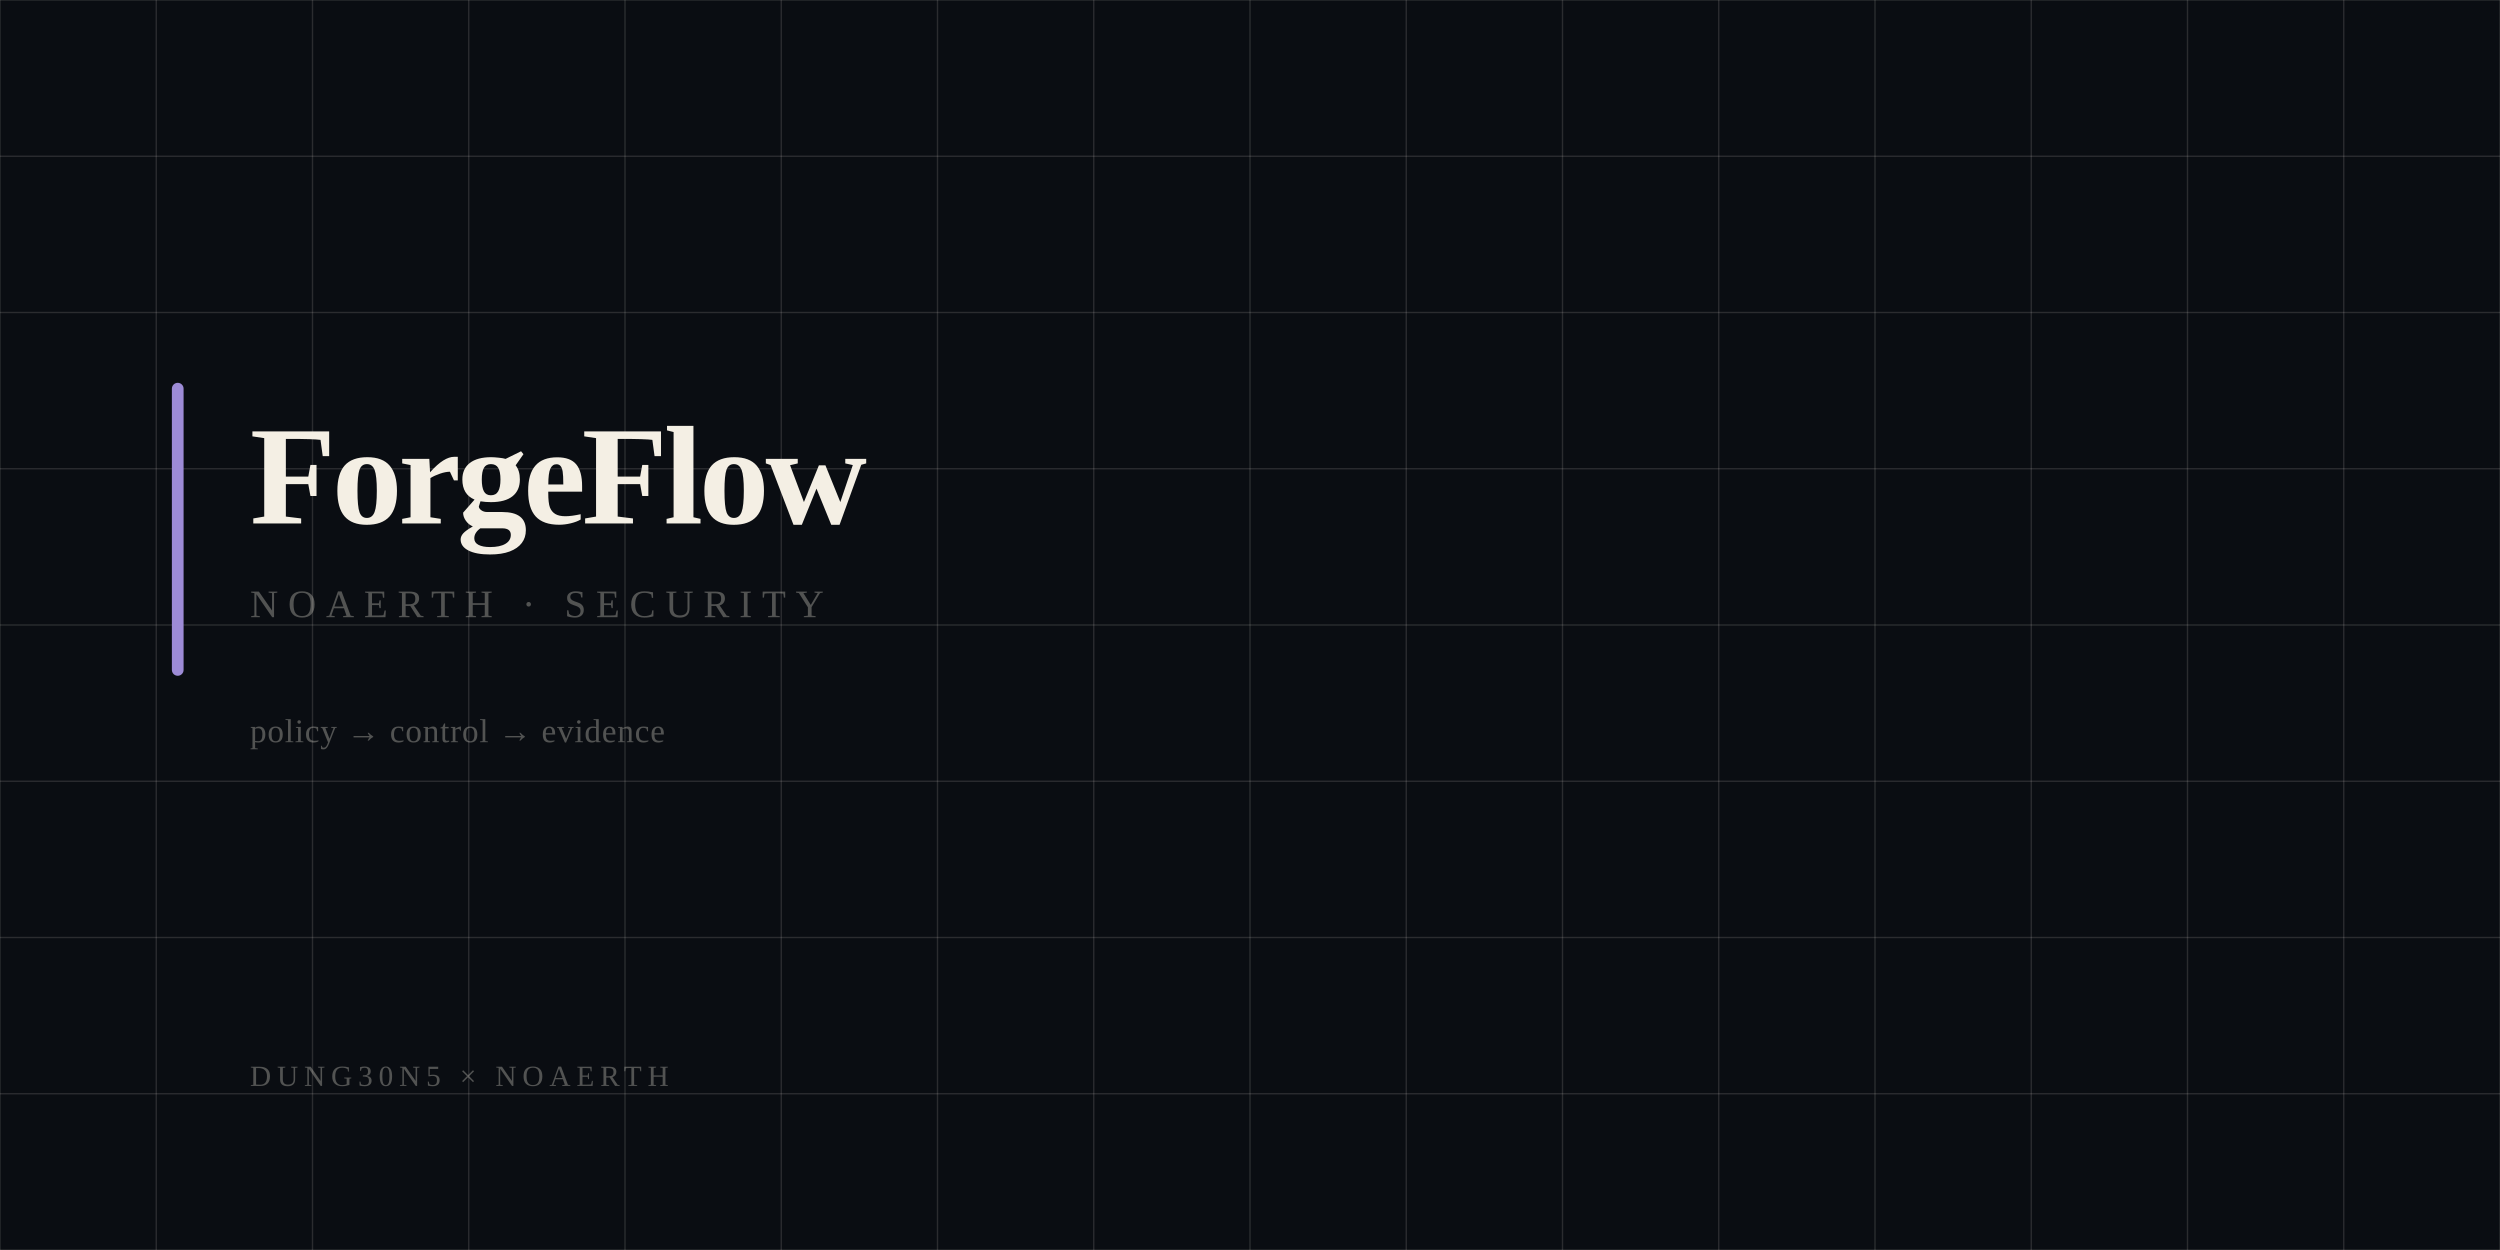
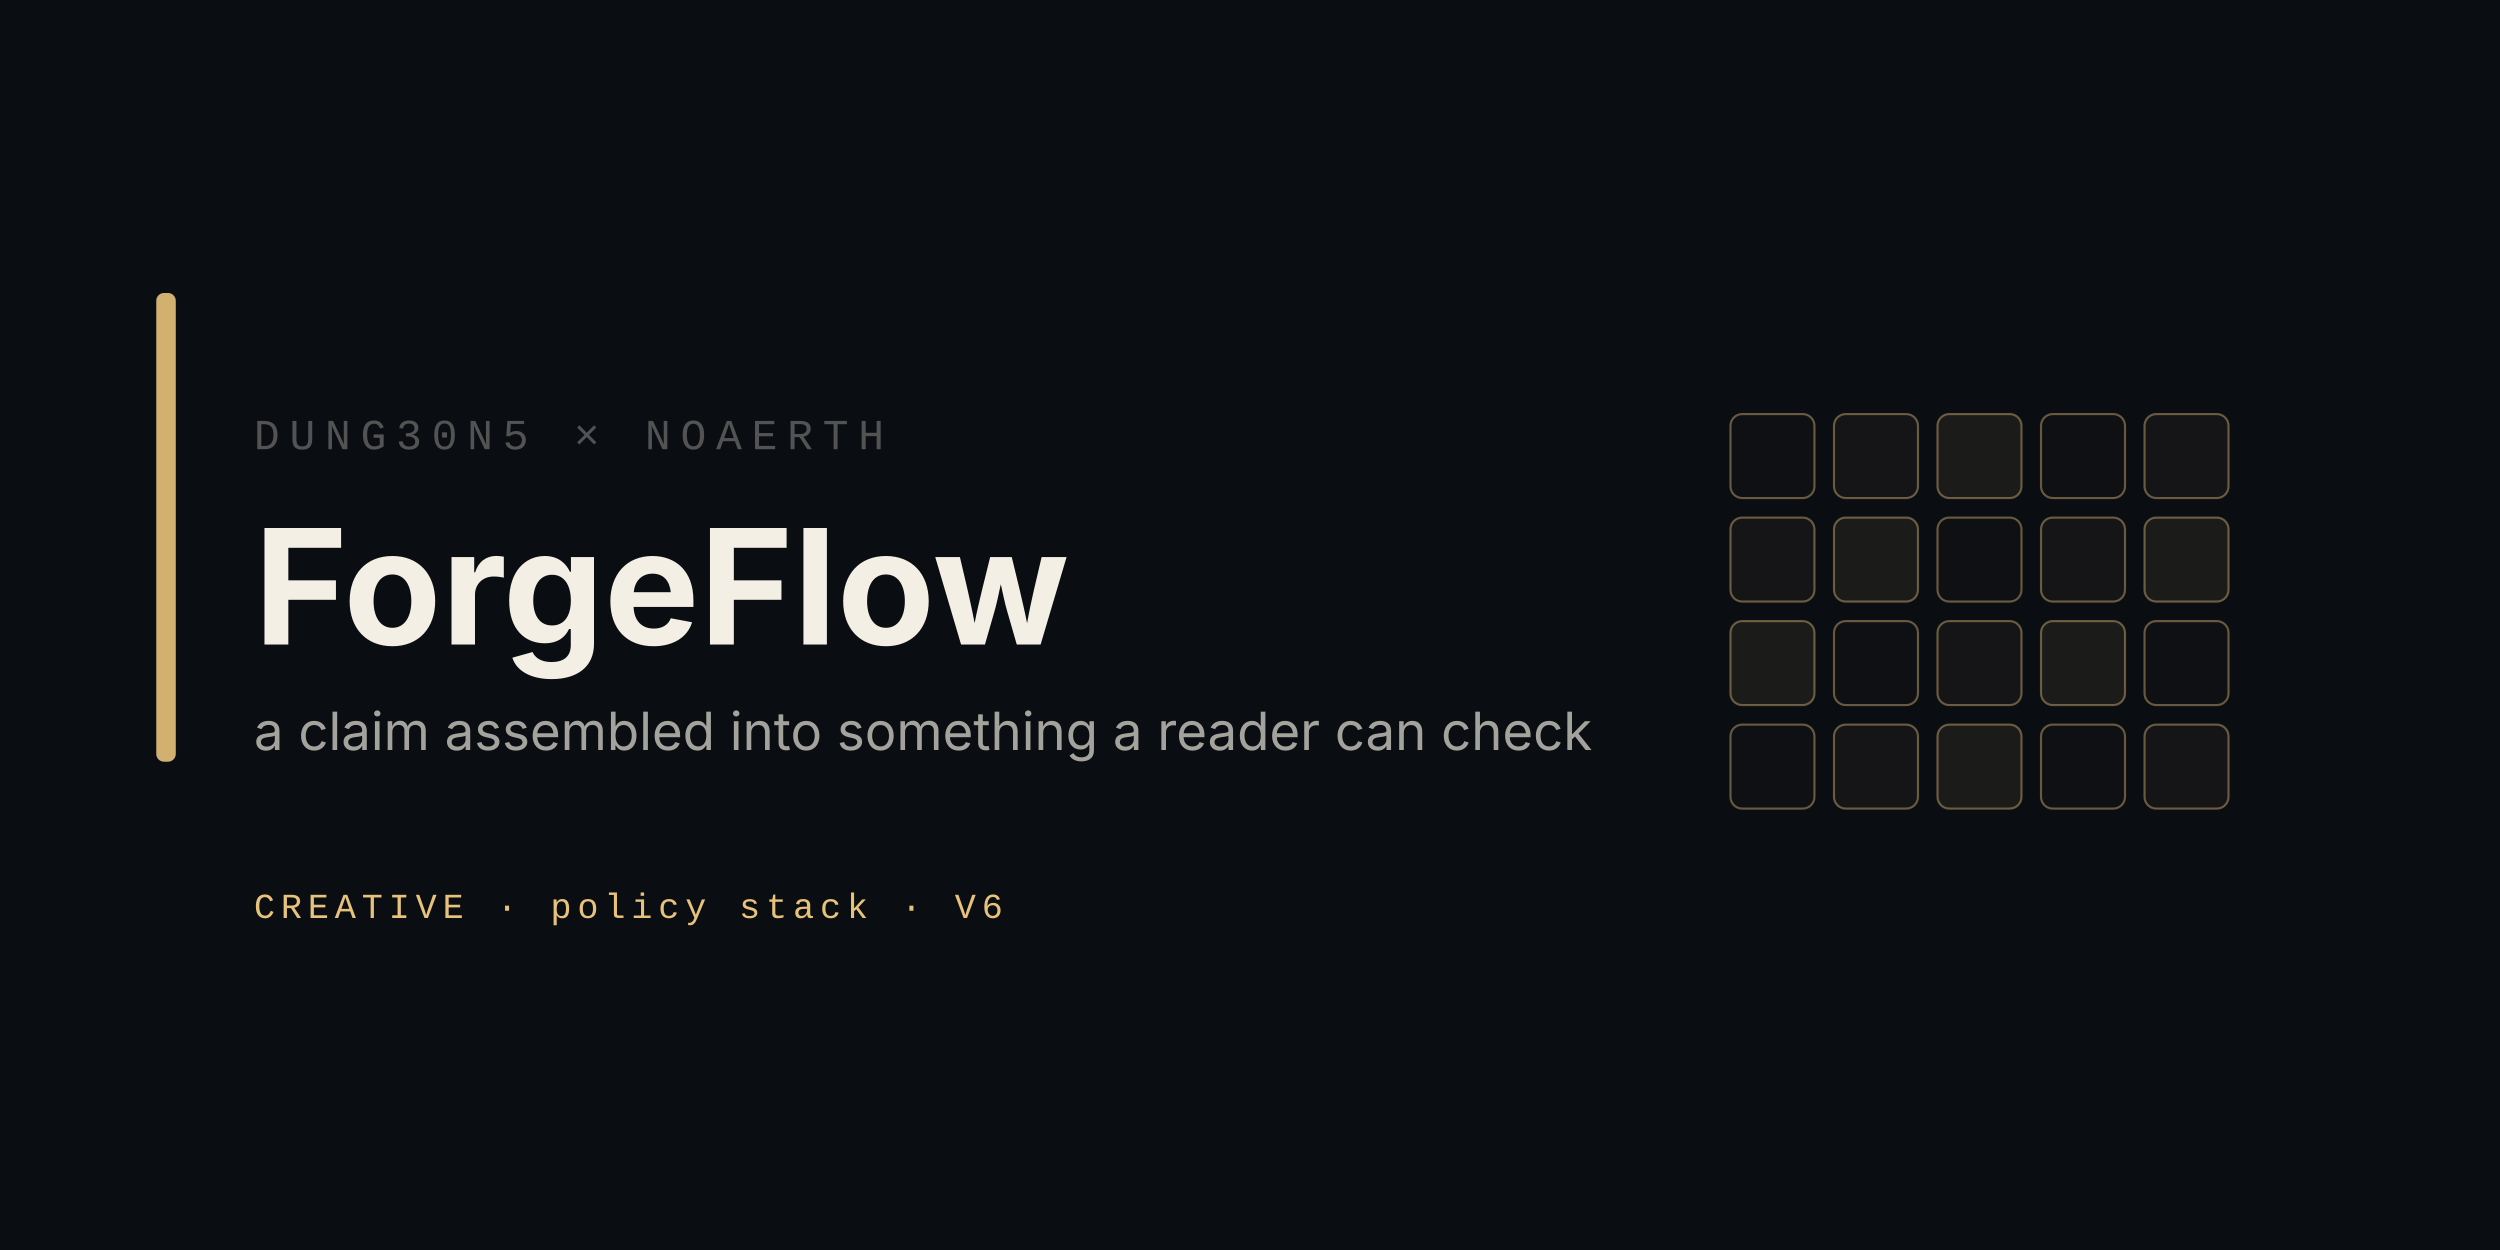
- <svg xmlns="http://www.w3.org/2000/svg" viewBox="0 0 1280 640" width="1280" height="640" role="img" aria-label="ForgeFlow — NOAERTH project card.">
+ <svg xmlns="http://www.w3.org/2000/svg" viewBox="0 0 1280 640" width="1280" height="640" role="img" aria-label="ForgeFlow project card">
  <rect width="1280" height="640" fill="#0a0d12" />
-   <line x1="0" y1="0" x2="0" y2="640" stroke="#f4efe424" stroke-width="0.7" />
-   <line x1="80" y1="0" x2="80" y2="640" stroke="#f4efe424" stroke-width="0.7" />
-   <line x1="160" y1="0" x2="160" y2="640" stroke="#f4efe424" stroke-width="0.7" />
-   <line x1="240" y1="0" x2="240" y2="640" stroke="#f4efe424" stroke-width="0.7" />
-   <line x1="320" y1="0" x2="320" y2="640" stroke="#f4efe424" stroke-width="0.7" />
-   <line x1="400" y1="0" x2="400" y2="640" stroke="#f4efe424" stroke-width="0.7" />
-   <line x1="480" y1="0" x2="480" y2="640" stroke="#f4efe424" stroke-width="0.7" />
-   <line x1="560" y1="0" x2="560" y2="640" stroke="#f4efe424" stroke-width="0.7" />
-   <line x1="640" y1="0" x2="640" y2="640" stroke="#f4efe424" stroke-width="0.7" />
-   <line x1="720" y1="0" x2="720" y2="640" stroke="#f4efe424" stroke-width="0.7" />
-   <line x1="800" y1="0" x2="800" y2="640" stroke="#f4efe424" stroke-width="0.7" />
-   <line x1="880" y1="0" x2="880" y2="640" stroke="#f4efe424" stroke-width="0.7" />
-   <line x1="960" y1="0" x2="960" y2="640" stroke="#f4efe424" stroke-width="0.7" />
-   <line x1="1040" y1="0" x2="1040" y2="640" stroke="#f4efe424" stroke-width="0.7" />
-   <line x1="1120" y1="0" x2="1120" y2="640" stroke="#f4efe424" stroke-width="0.7" />
-   <line x1="1200" y1="0" x2="1200" y2="640" stroke="#f4efe424" stroke-width="0.7" />
-   <line x1="1280" y1="0" x2="1280" y2="640" stroke="#f4efe424" stroke-width="0.7" />
-   <line x1="0" y1="0" x2="1280" y2="0" stroke="#f4efe424" stroke-width="0.7" />
-   <line x1="0" y1="80" x2="1280" y2="80" stroke="#f4efe424" stroke-width="0.7" />
-   <line x1="0" y1="160" x2="1280" y2="160" stroke="#f4efe424" stroke-width="0.7" />
-   <line x1="0" y1="240" x2="1280" y2="240" stroke="#f4efe424" stroke-width="0.7" />
-   <line x1="0" y1="320" x2="1280" y2="320" stroke="#f4efe424" stroke-width="0.7" />
-   <line x1="0" y1="400" x2="1280" y2="400" stroke="#f4efe424" stroke-width="0.7" />
-   <line x1="0" y1="480" x2="1280" y2="480" stroke="#f4efe424" stroke-width="0.7" />
-   <line x1="0" y1="560" x2="1280" y2="560" stroke="#f4efe424" stroke-width="0.7" />
-   <line x1="0" y1="640" x2="1280" y2="640" stroke="#f4efe424" stroke-width="0.7" />
-   <rect x="88" y="196" width="6" height="150" rx="3" fill="#9d8bd6" />
-   <text x="128" y="268" fill="#f4efe4" font-size="72" font-weight="680" letter-spacing="-2">ForgeFlow</text>
-   <text x="128" y="316" fill="#f4efe44f" font-size="20" letter-spacing="5">NOAERTH · SECURITY</text>
-   <text x="128" y="380" fill="#f4efe44f" font-size="17" letter-spacing="0.4">policy → control → evidence</text>
-   <text x="128" y="556" fill="#f4efe44f" font-size="15" letter-spacing="3">DUNG30N5 × NOAERTH</text>
+   <rect x="886" y="212" width="43" height="43" rx="6" fill="#e7c27a" fill-opacity="0.02" stroke="#e7c27a" stroke-width="1.1" stroke-opacity="0.42" />
+   <rect x="939" y="212" width="43" height="43" rx="6" fill="#e7c27a" fill-opacity="0.05" stroke="#e7c27a" stroke-width="1.1" stroke-opacity="0.42" />
+   <rect x="992" y="212" width="43" height="43" rx="6" fill="#e7c27a" fill-opacity="0.08" stroke="#e7c27a" stroke-width="1.1" stroke-opacity="0.42" />
+   <rect x="1045" y="212" width="43" height="43" rx="6" fill="#e7c27a" fill-opacity="0.02" stroke="#e7c27a" stroke-width="1.1" stroke-opacity="0.42" />
+   <rect x="1098" y="212" width="43" height="43" rx="6" fill="#e7c27a" fill-opacity="0.05" stroke="#e7c27a" stroke-width="1.1" stroke-opacity="0.42" />
+   <rect x="886" y="265" width="43" height="43" rx="6" fill="#e7c27a" fill-opacity="0.05" stroke="#e7c27a" stroke-width="1.1" stroke-opacity="0.42" />
+   <rect x="939" y="265" width="43" height="43" rx="6" fill="#e7c27a" fill-opacity="0.08" stroke="#e7c27a" stroke-width="1.1" stroke-opacity="0.42" />
+   <rect x="992" y="265" width="43" height="43" rx="6" fill="#e7c27a" fill-opacity="0.02" stroke="#e7c27a" stroke-width="1.1" stroke-opacity="0.42" />
+   <rect x="1045" y="265" width="43" height="43" rx="6" fill="#e7c27a" fill-opacity="0.05" stroke="#e7c27a" stroke-width="1.1" stroke-opacity="0.42" />
+   <rect x="1098" y="265" width="43" height="43" rx="6" fill="#e7c27a" fill-opacity="0.08" stroke="#e7c27a" stroke-width="1.1" stroke-opacity="0.42" />
+   <rect x="886" y="318" width="43" height="43" rx="6" fill="#e7c27a" fill-opacity="0.08" stroke="#e7c27a" stroke-width="1.1" stroke-opacity="0.42" />
+   <rect x="939" y="318" width="43" height="43" rx="6" fill="#e7c27a" fill-opacity="0.02" stroke="#e7c27a" stroke-width="1.1" stroke-opacity="0.42" />
+   <rect x="992" y="318" width="43" height="43" rx="6" fill="#e7c27a" fill-opacity="0.05" stroke="#e7c27a" stroke-width="1.1" stroke-opacity="0.42" />
+   <rect x="1045" y="318" width="43" height="43" rx="6" fill="#e7c27a" fill-opacity="0.08" stroke="#e7c27a" stroke-width="1.1" stroke-opacity="0.42" />
+   <rect x="1098" y="318" width="43" height="43" rx="6" fill="#e7c27a" fill-opacity="0.02" stroke="#e7c27a" stroke-width="1.1" stroke-opacity="0.42" />
+   <rect x="886" y="371" width="43" height="43" rx="6" fill="#e7c27a" fill-opacity="0.02" stroke="#e7c27a" stroke-width="1.1" stroke-opacity="0.42" />
+   <rect x="939" y="371" width="43" height="43" rx="6" fill="#e7c27a" fill-opacity="0.05" stroke="#e7c27a" stroke-width="1.1" stroke-opacity="0.42" />
+   <rect x="992" y="371" width="43" height="43" rx="6" fill="#e7c27a" fill-opacity="0.08" stroke="#e7c27a" stroke-width="1.1" stroke-opacity="0.42" />
+   <rect x="1045" y="371" width="43" height="43" rx="6" fill="#e7c27a" fill-opacity="0.02" stroke="#e7c27a" stroke-width="1.1" stroke-opacity="0.42" />
+   <rect x="1098" y="371" width="43" height="43" rx="6" fill="#e7c27a" fill-opacity="0.05" stroke="#e7c27a" stroke-width="1.1" stroke-opacity="0.42" />
+   <rect x="80" y="150" width="10" height="240" rx="4" fill="#e7c27a" opacity="0.9" />
+   <text x="130" y="230" font-family="ui-monospace, SFMono-Regular, Menlo, Monaco, Consolas, 'Liberation Mono', monospace" font-size="22" letter-spacing="5" fill="#f4efe44f">DUNG30N5 × NOAERTH</text>
+   <text x="130" y="330" font-family="-apple-system, BlinkMacSystemFont, 'Segoe UI', Inter, Helvetica, Arial, sans-serif" font-size="82" font-weight="700" fill="#f4efe4">ForgeFlow</text>
+   <text x="130" y="384" font-family="-apple-system, BlinkMacSystemFont, 'Segoe UI', Inter, Helvetica, Arial, sans-serif" font-size="27" fill="#f4efe4a8">a claim assembled into something a reader can check</text>
+   <text x="130" y="470" font-family="ui-monospace, SFMono-Regular, Menlo, Monaco, Consolas, 'Liberation Mono', monospace" font-size="18" fill="#e7c27a" letter-spacing="3">CREATIVE · policy stack · V6</text>
</svg>
